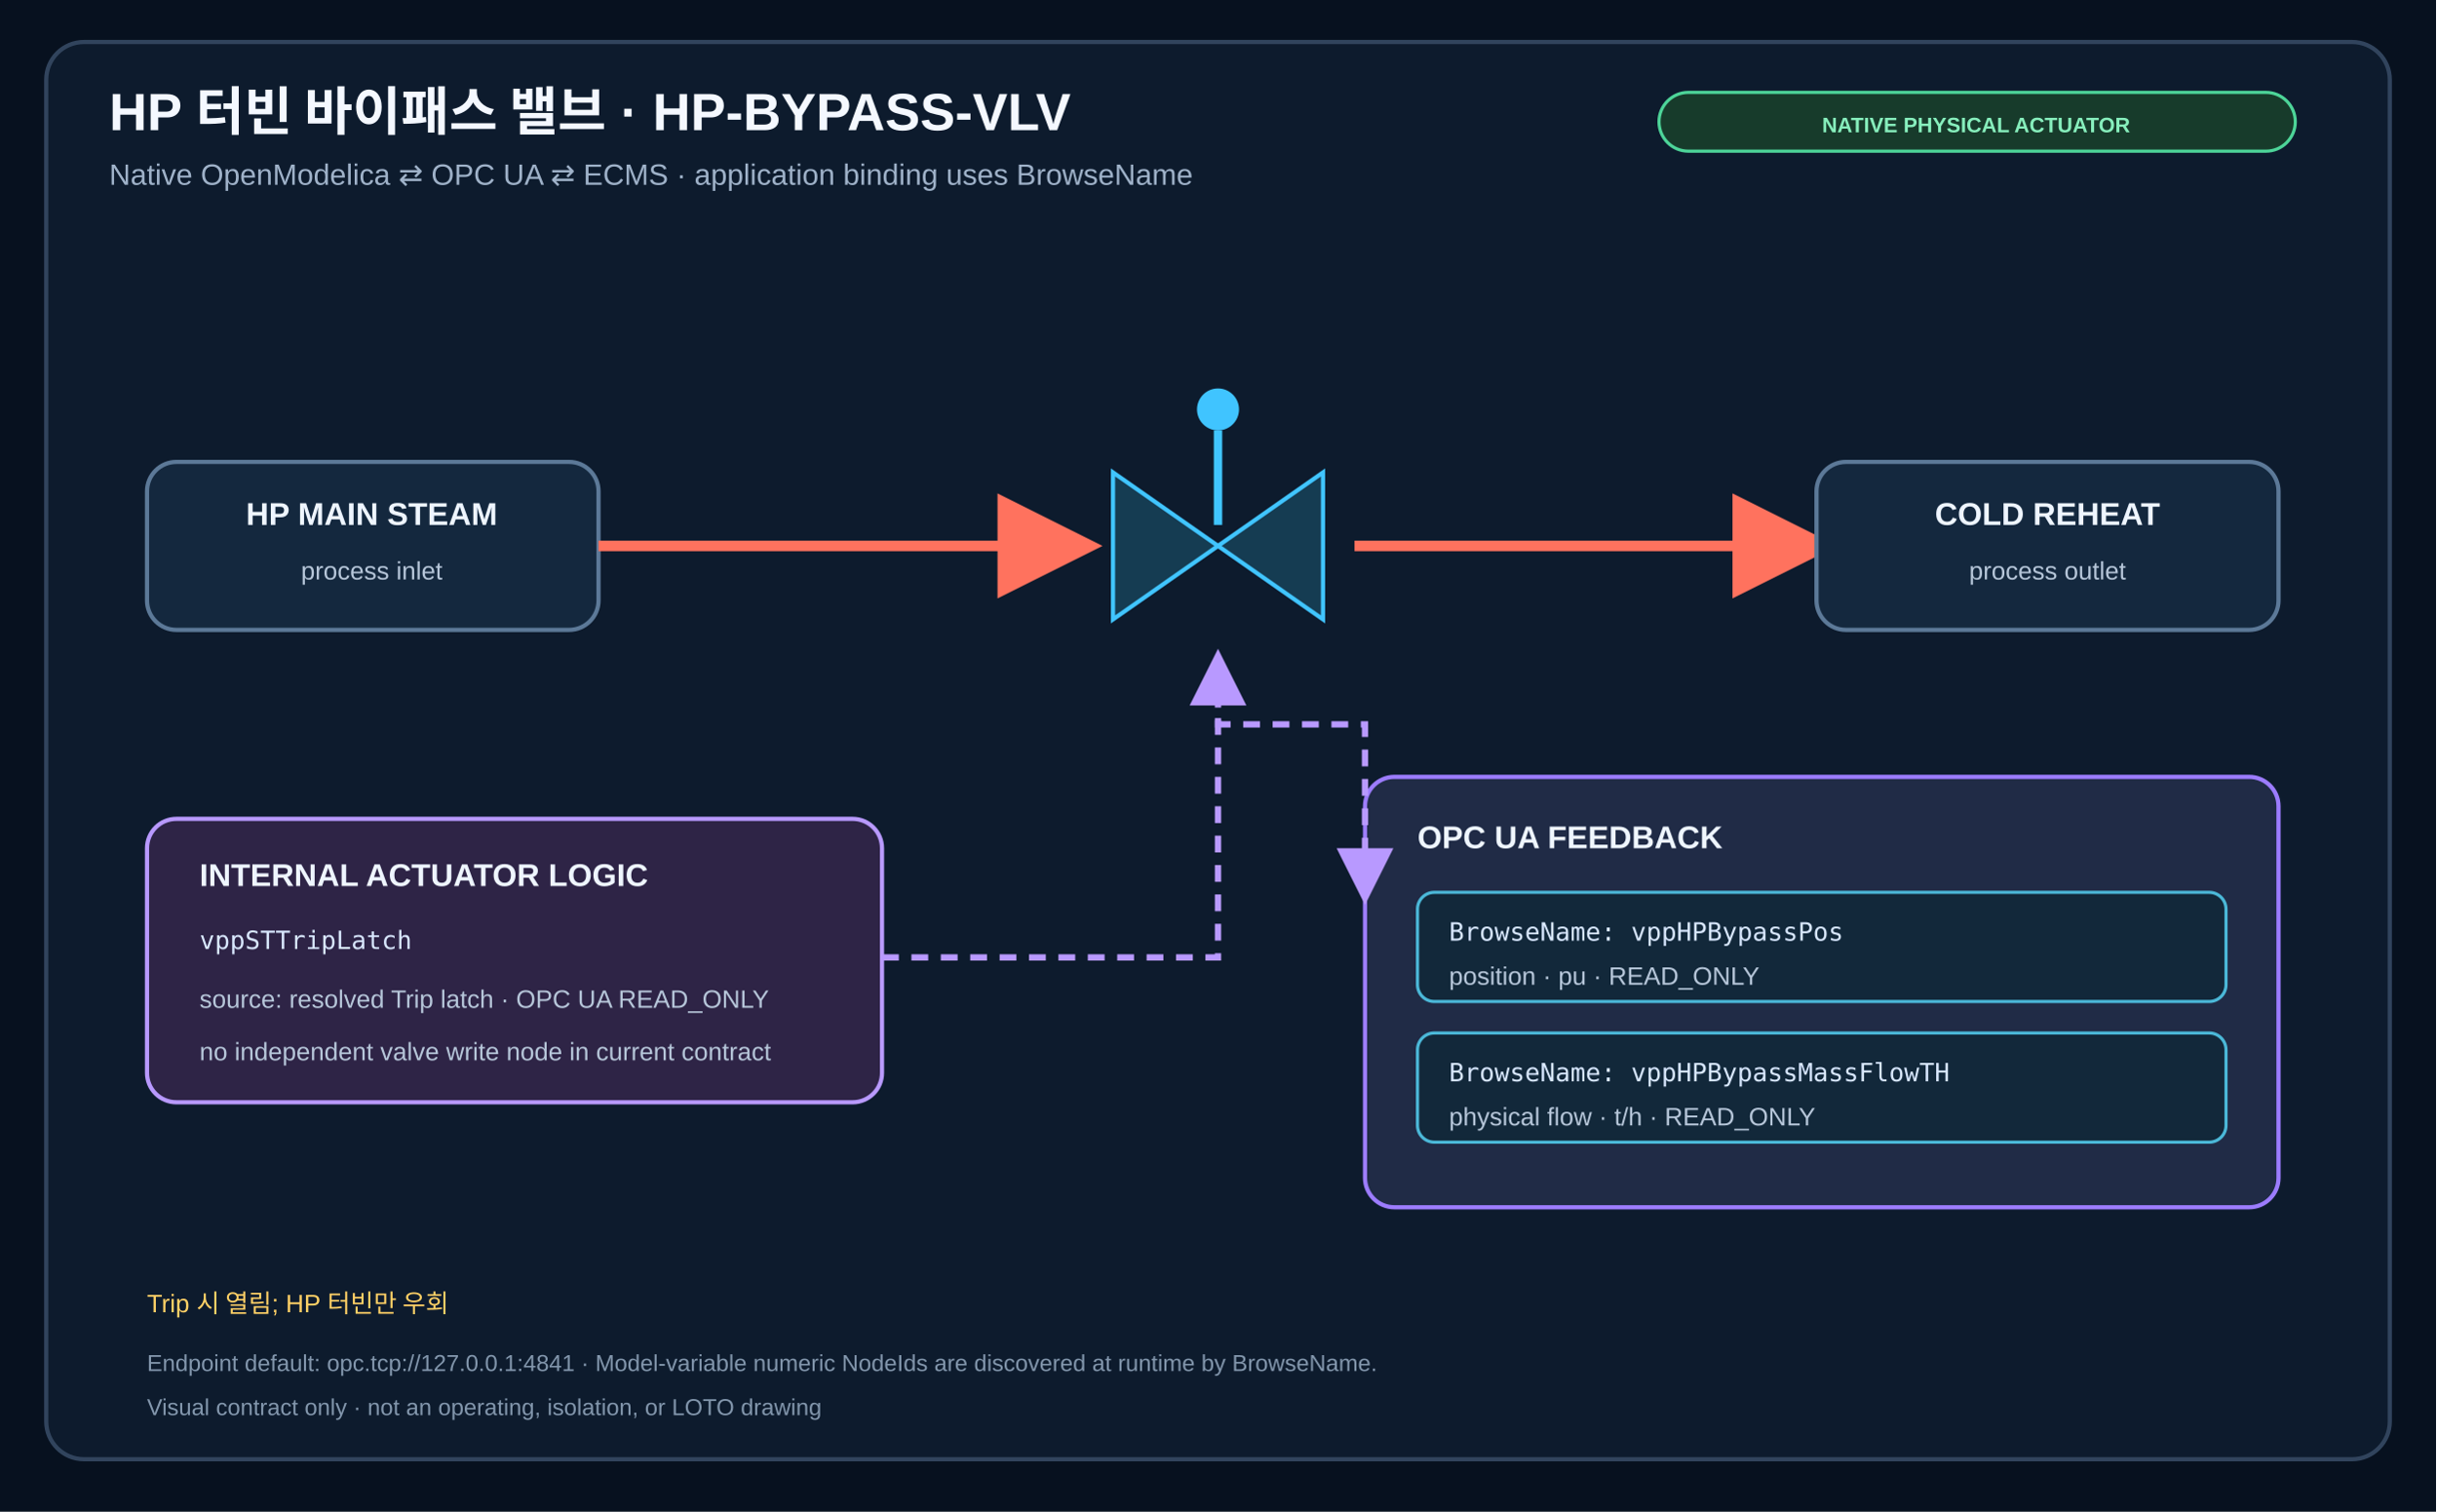
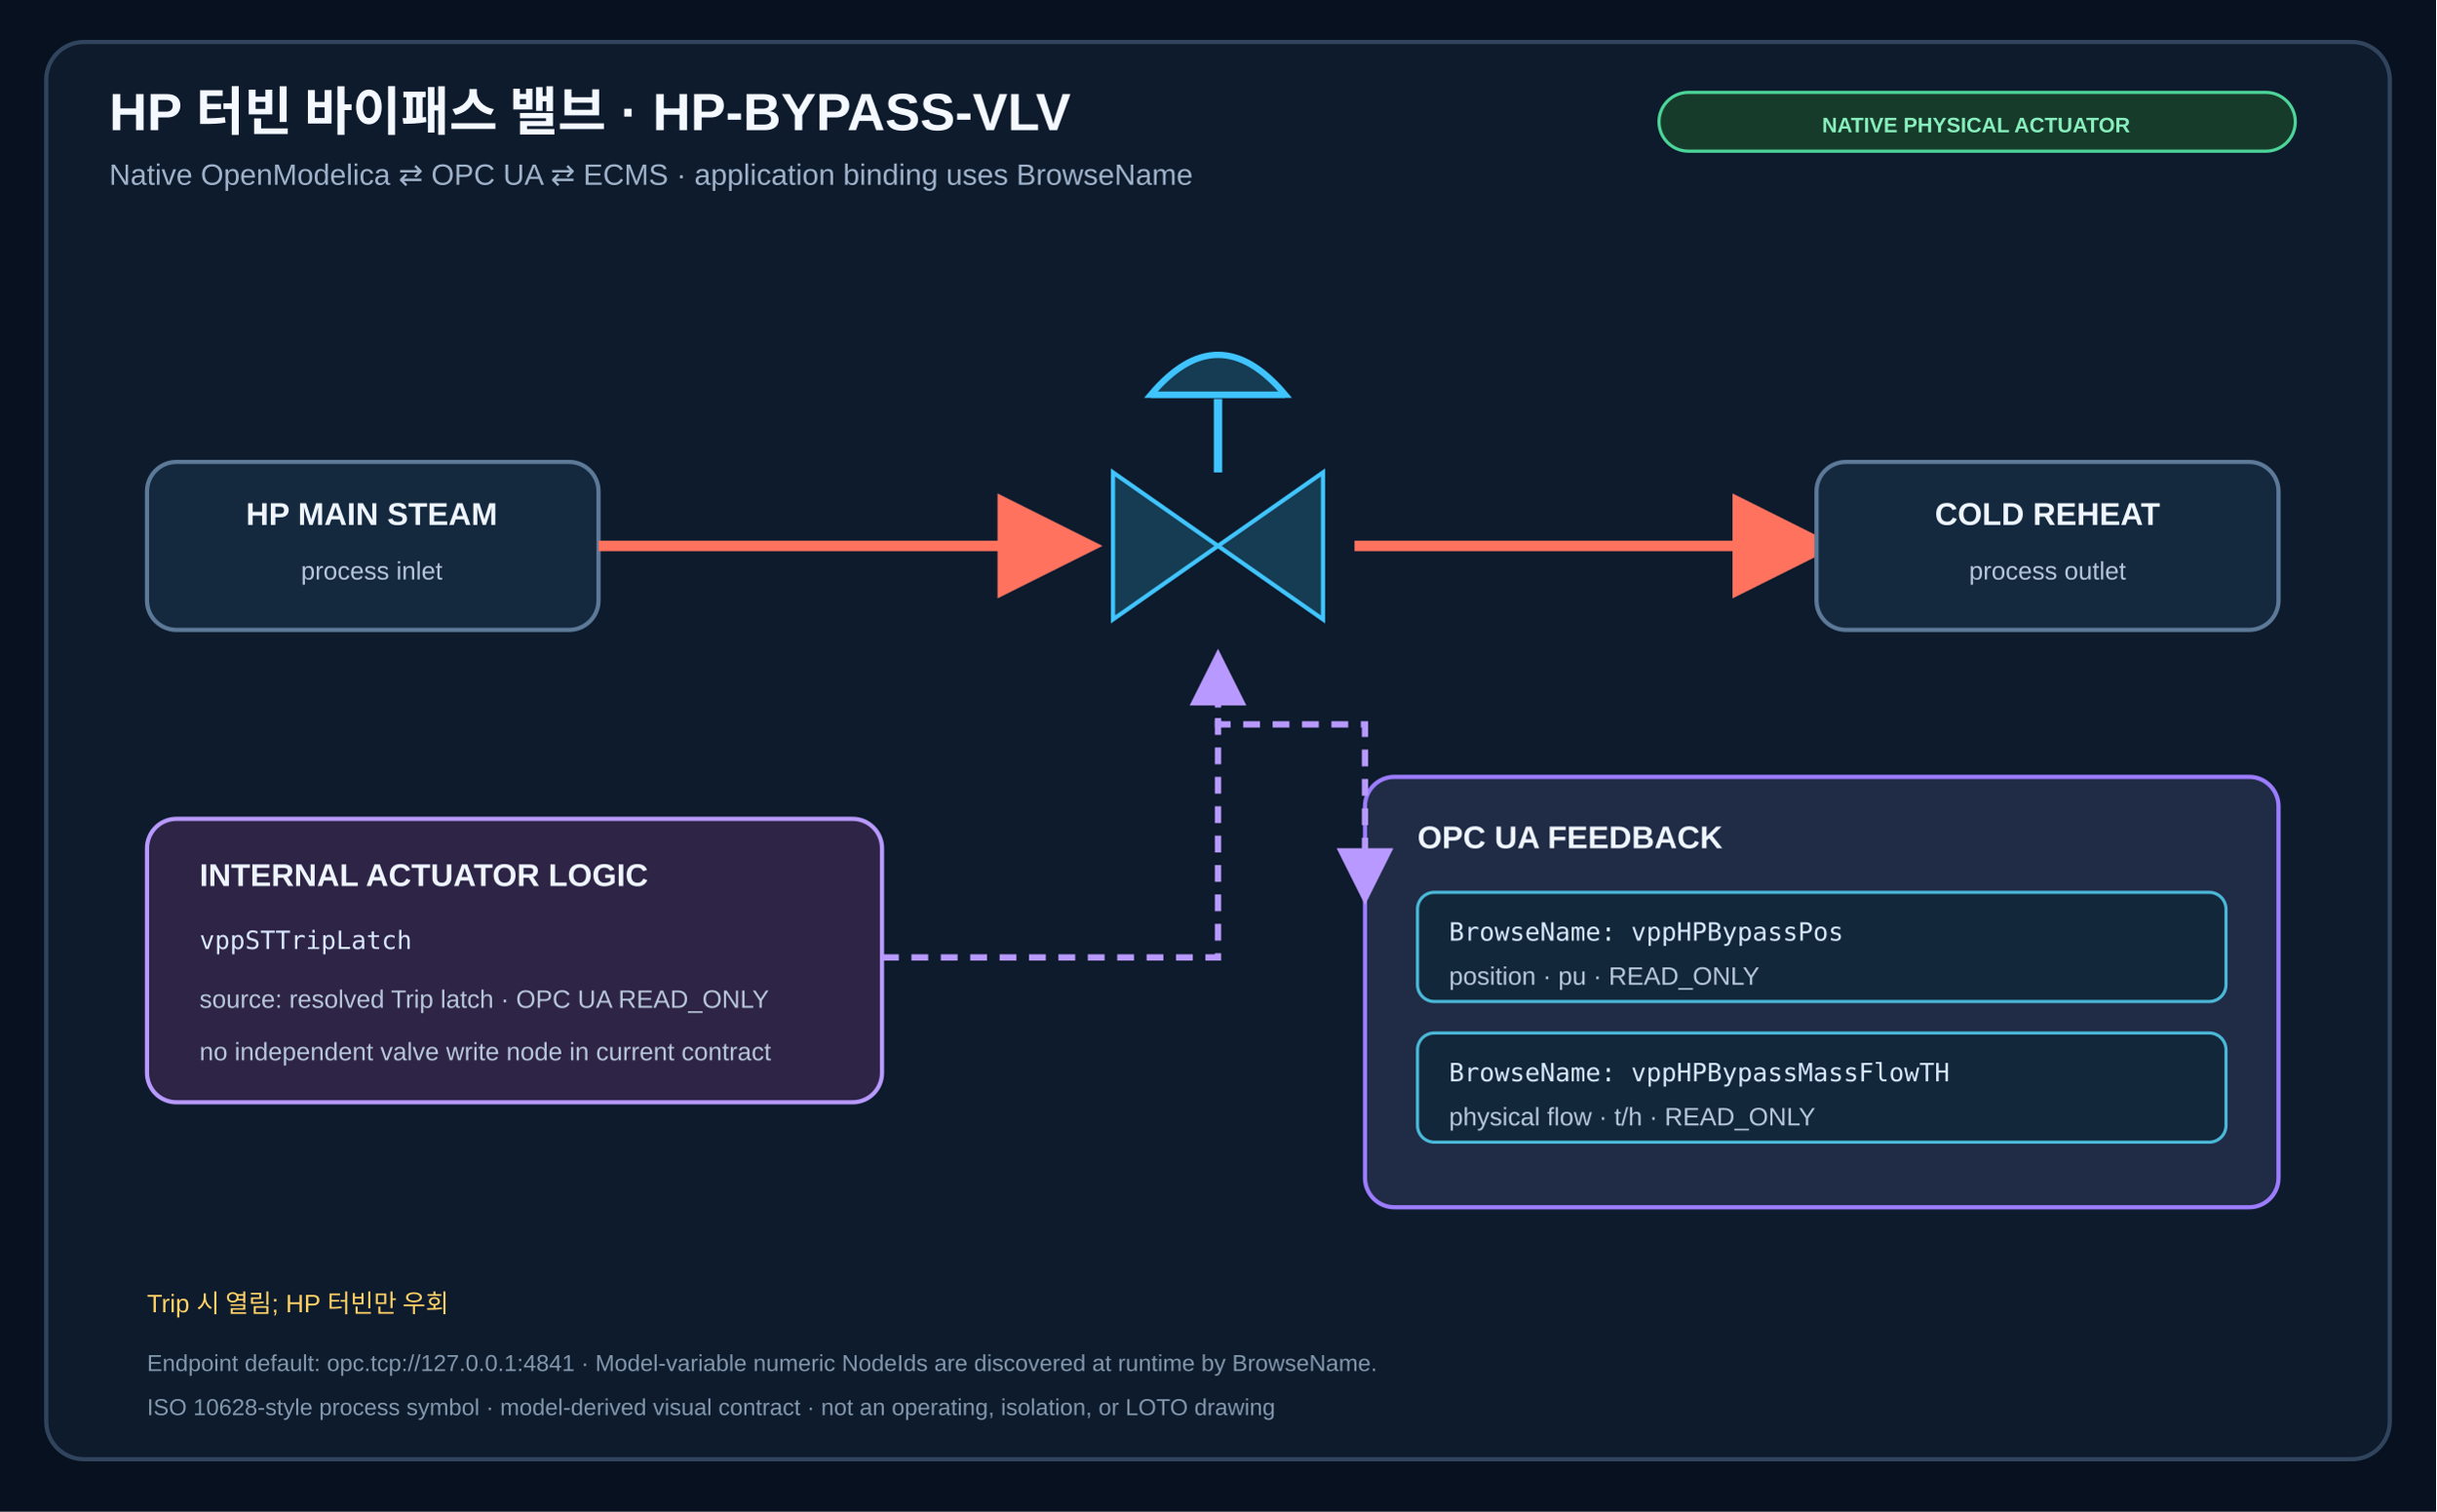
<svg xmlns="http://www.w3.org/2000/svg" width="1160" height="720" viewBox="0 0 1160 720" role="img" aria-labelledby="title desc" data-protocol="OPC UA" data-endpoint="opc.tcp://127.0.0.1:4841" data-equipment-id="HP-BYPASS-VLV">
  <style>
  .bg{fill:#07111f}.panel{fill:#0d1b2d;stroke:#31445d;stroke-width:2}
  .title{fill:#f4f8ff;font:700 25px Arial,sans-serif}.sub{fill:#9fb2c9;font:14px Arial,sans-serif}
  .label{fill:#eef5ff;font:700 15px Arial,sans-serif}.small{fill:#b7c7da;font:12px Arial,sans-serif}
  .mono{fill:#d9e8ff;font:12px Consolas,monospace}.muted{fill:#8397ad;font:11px Arial,sans-serif}
  .equip{fill:#14283e;stroke:#5c7998;stroke-width:2}.valve{fill:#153c52;stroke:#40c4ff;stroke-width:2}
  .opc{fill:#202b46;stroke:#9c7cff;stroke-width:2}.logic{fill:#2e2446;stroke:#b899ff;stroke-width:2}
  .steam{fill:none;stroke:#ff725e;stroke-width:5}.water{fill:none;stroke:#4da3ff;stroke-width:5}
  .signal{fill:none;stroke:#b899ff;stroke-width:3;stroke-dasharray:8 6}
  .io{fill:#12283a;stroke:#4bb8d8;stroke-width:1.5}.warn{fill:#ffd166;font:12px Arial,sans-serif}
  .badge{fill:#173b2b;stroke:#4dd599;stroke-width:1.5}.badgeText{fill:#87efbd;font:700 10px Arial,sans-serif}
</style>
  <defs>
    <marker id="steamArrow" markerWidth="10" markerHeight="10" refX="8" refY="5" orient="auto">
      <path d="M0 0L10 5L0 10Z" fill="#ff725e" />
    </marker>
    <marker id="waterArrow" markerWidth="10" markerHeight="10" refX="8" refY="5" orient="auto">
      <path d="M0 0L10 5L0 10Z" fill="#4da3ff" />
    </marker>
    <marker id="signalArrow" markerWidth="9" markerHeight="9" refX="7" refY="4.5" orient="auto">
      <path d="M0 0L9 4.5L0 9Z" fill="#b899ff" />
    </marker>
  </defs>
  <rect class="bg" width="1160" height="720" />
  <rect class="panel" x="22" y="20" width="1116" height="675" rx="18" />
  <text class="title" x="52" y="62">HP 터빈 바이패스 밸브 · HP-BYPASS-VLV</text>
  <text class="sub" x="52" y="88">Native OpenModelica ⇄ OPC UA ⇄ ECMS · application binding uses BrowseName</text>
  <rect class="badge" x="790" y="44" width="303" height="28" rx="14" />
  <text class="badgeText" x="941" y="63" text-anchor="middle">NATIVE PHYSICAL ACTUATOR</text>
  <rect class="equip" x="70" y="220" width="215" height="80" rx="14" />
  <text class="label" x="177" y="250" text-anchor="middle">HP MAIN STEAM</text>
  <text class="small" x="177" y="276" text-anchor="middle">process inlet</text>
  <path class="steam" d="M285 260H515" marker-end="url(#steamArrow)" />
-   <polygon class="valve" points="530,225 580,260 530,295" />
-   <polygon class="valve" points="630,225 580,260 630,295" />
-   <line x1="580" y1="205" x2="580" y2="250" stroke="#40c4ff" stroke-width="4" />
-   <circle cx="580" cy="195" r="10" fill="#40c4ff" />
+   <g data-symbol-type="ACTUATED_CONTROL_VALVE" data-symbol-convention="ISO-10628-style" data-actuator="DIAPHRAGM" aria-label="Actuated control valve">
+     <polygon class="valve" points="530,225 580,260 530,295" />
+     <polygon class="valve" points="630,225 580,260 630,295" />
+     <line x1="580" y1="190" x2="580" y2="225" stroke="#40c4ff" stroke-width="4" />
+     <path d="M548 188Q580 150 612 188Z" fill="#153c52" stroke="#40c4ff" stroke-width="3" />
+     <line x1="548" y1="188" x2="612" y2="188" stroke="#40c4ff" stroke-width="3" />
+   </g>
  <path class="steam" d="M645 260H865" marker-end="url(#steamArrow)" />
  <rect class="equip" x="865" y="220" width="220" height="80" rx="14" />
  <text class="label" x="975" y="250" text-anchor="middle">COLD REHEAT</text>
  <text class="small" x="975" y="276" text-anchor="middle">process outlet</text>
  <rect class="logic" x="70" y="390" width="350" height="135" rx="14" />
  <text class="label" x="95" y="422">INTERNAL ACTUATOR LOGIC</text>
  <text class="mono" x="95" y="452" data-opcua-browse-name="vppSTTripLatch">vppSTTripLatch</text>
  <text class="small" x="95" y="480">source: resolved Trip latch · OPC UA READ_ONLY</text>
  <text class="small" x="95" y="505">no independent valve write node in current contract</text>
  <path class="signal" d="M420 456H580V315" marker-end="url(#signalArrow)" />
  <rect class="opc" x="650" y="370" width="435" height="205" rx="14" />
  <text class="label" x="675" y="404">OPC UA FEEDBACK</text>
  <rect class="io" x="675" y="425" width="385" height="52" rx="8" data-opcua-access="READ_ONLY" data-opcua-browse-name="vppHPBypassPos" />
  <text class="mono" x="690" y="448">BrowseName: vppHPBypassPos</text>
  <text class="small" x="690" y="469">position · pu · READ_ONLY</text>
  <rect class="io" x="675" y="492" width="385" height="52" rx="8" data-opcua-access="READ_ONLY" data-opcua-browse-name="vppHPBypassMassFlowTH" />
  <text class="mono" x="690" y="515">BrowseName: vppHPBypassMassFlowTH</text>
  <text class="small" x="690" y="536">physical flow · t/h · READ_ONLY</text>
  <path class="signal" d="M580 315V345H650V425" marker-end="url(#signalArrow)" />
  <text class="warn" x="70" y="625">Trip 시 열림; HP 터빈만 우회</text>
  <text class="muted" x="70" y="653">Endpoint default: opc.tcp://127.0.0.1:4841 · Model-variable numeric NodeIds are discovered at runtime by BrowseName.</text>
-   <text class="muted" x="70" y="674">Visual contract only · not an operating, isolation, or LOTO drawing</text>
+   <text class="muted" x="70" y="674">ISO 10628-style process symbol · model-derived visual contract · not an operating, isolation, or LOTO drawing</text>
</svg>
